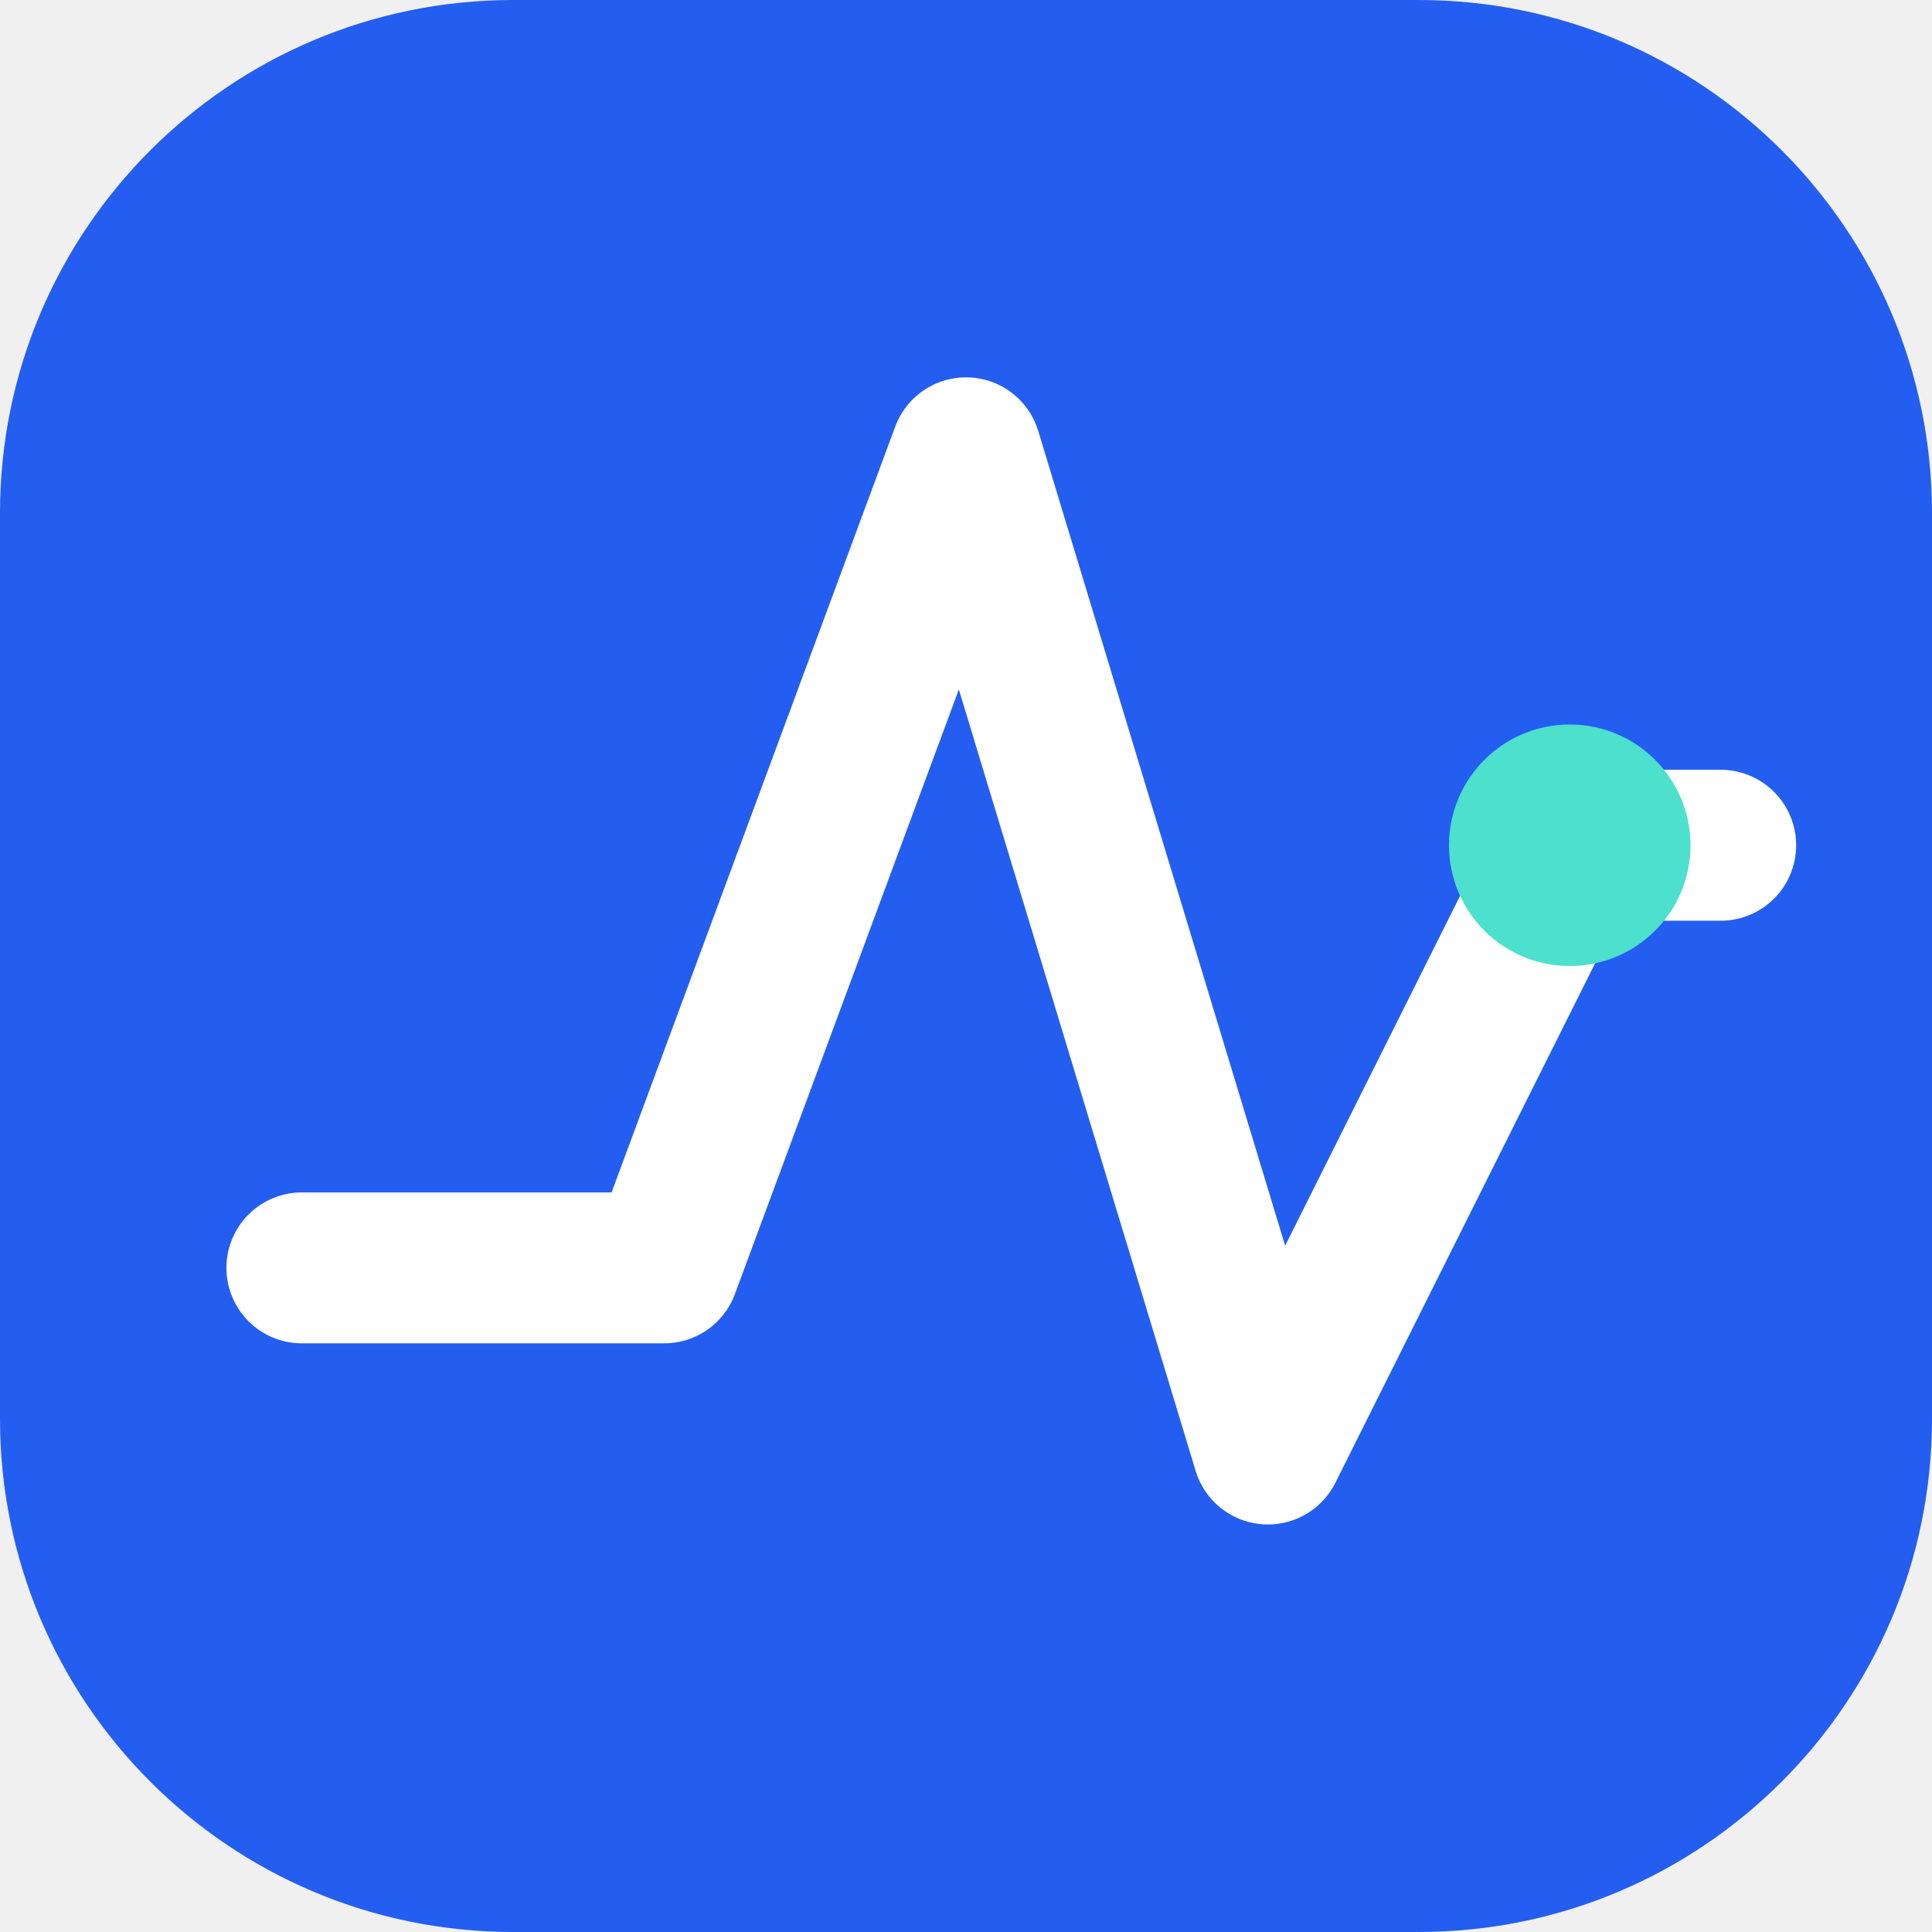
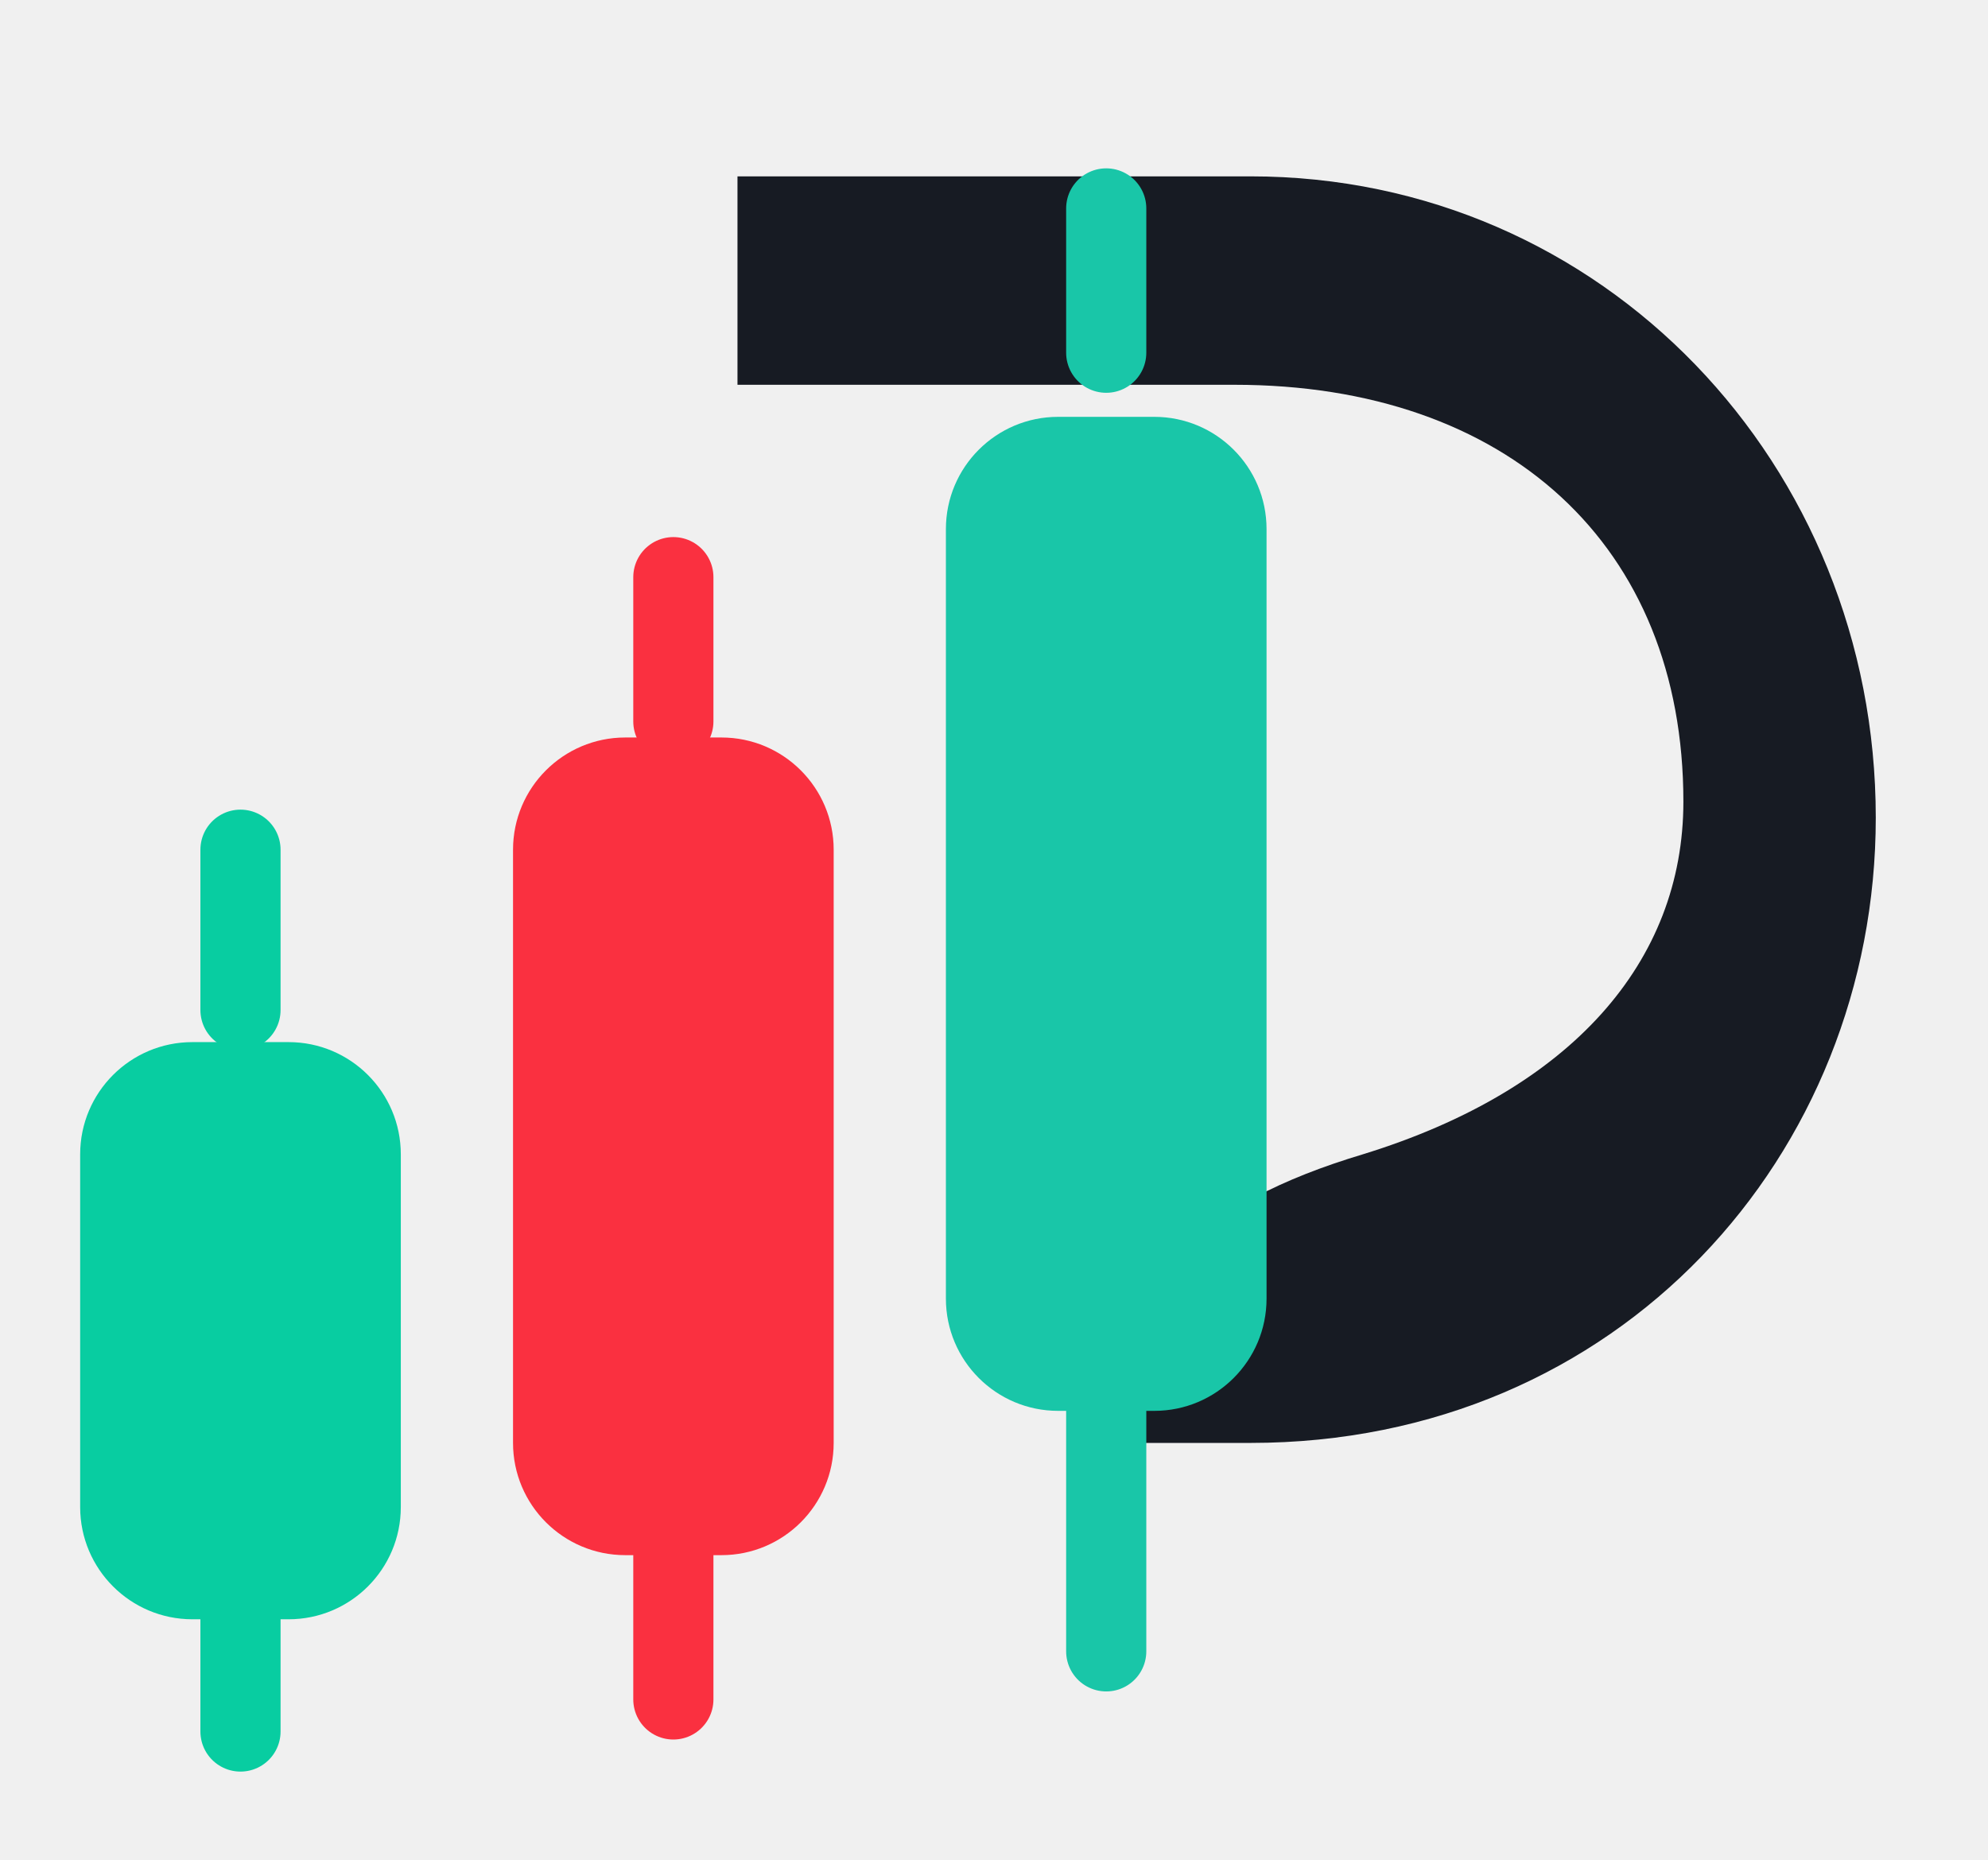
- <svg xmlns="http://www.w3.org/2000/svg" viewBox="0 0 64 64">
-   <rect width="64" height="64" rx="17" fill="#245ef0" />
-   <path d="M10 42h12l10-27 10 33 10-20h5" fill="none" stroke="#fff" stroke-linecap="round" stroke-linejoin="round" stroke-width="5" />
-   <circle cx="52" cy="28" r="4" fill="#4de0cc" />
+ <svg xmlns="http://www.w3.org/2000/svg" viewBox="0 0 124 116" role="img" aria-labelledby="title">
+   <path d="M46 11H78C100 11 117 29 117 51C117 72 101 90 78 90H69C69 80 75 75 85 72C98 68 105 60 105 50C105 34 94 24 77 24H46Z" fill="#171B23" />
+   <path d="M15 63V53M15 108V100" stroke="#08CDA1" stroke-width="5" stroke-linecap="round" />
+   <rect x="5" y="65" width="20" height="36" rx="7" fill="#08CDA1" />
+   <path d="M42 45V36M42 106V96" stroke="#FA3040" stroke-width="5" stroke-linecap="round" />
+   <rect x="32" y="46" width="20" height="51" rx="7" fill="#FA3040" />
+   <path d="M69 22V13M69 103V86" stroke="#19C6A8" stroke-width="5" stroke-linecap="round" />
+   <rect x="59" y="26" width="20" height="62" rx="7" fill="#19C6A8" />
</svg>
